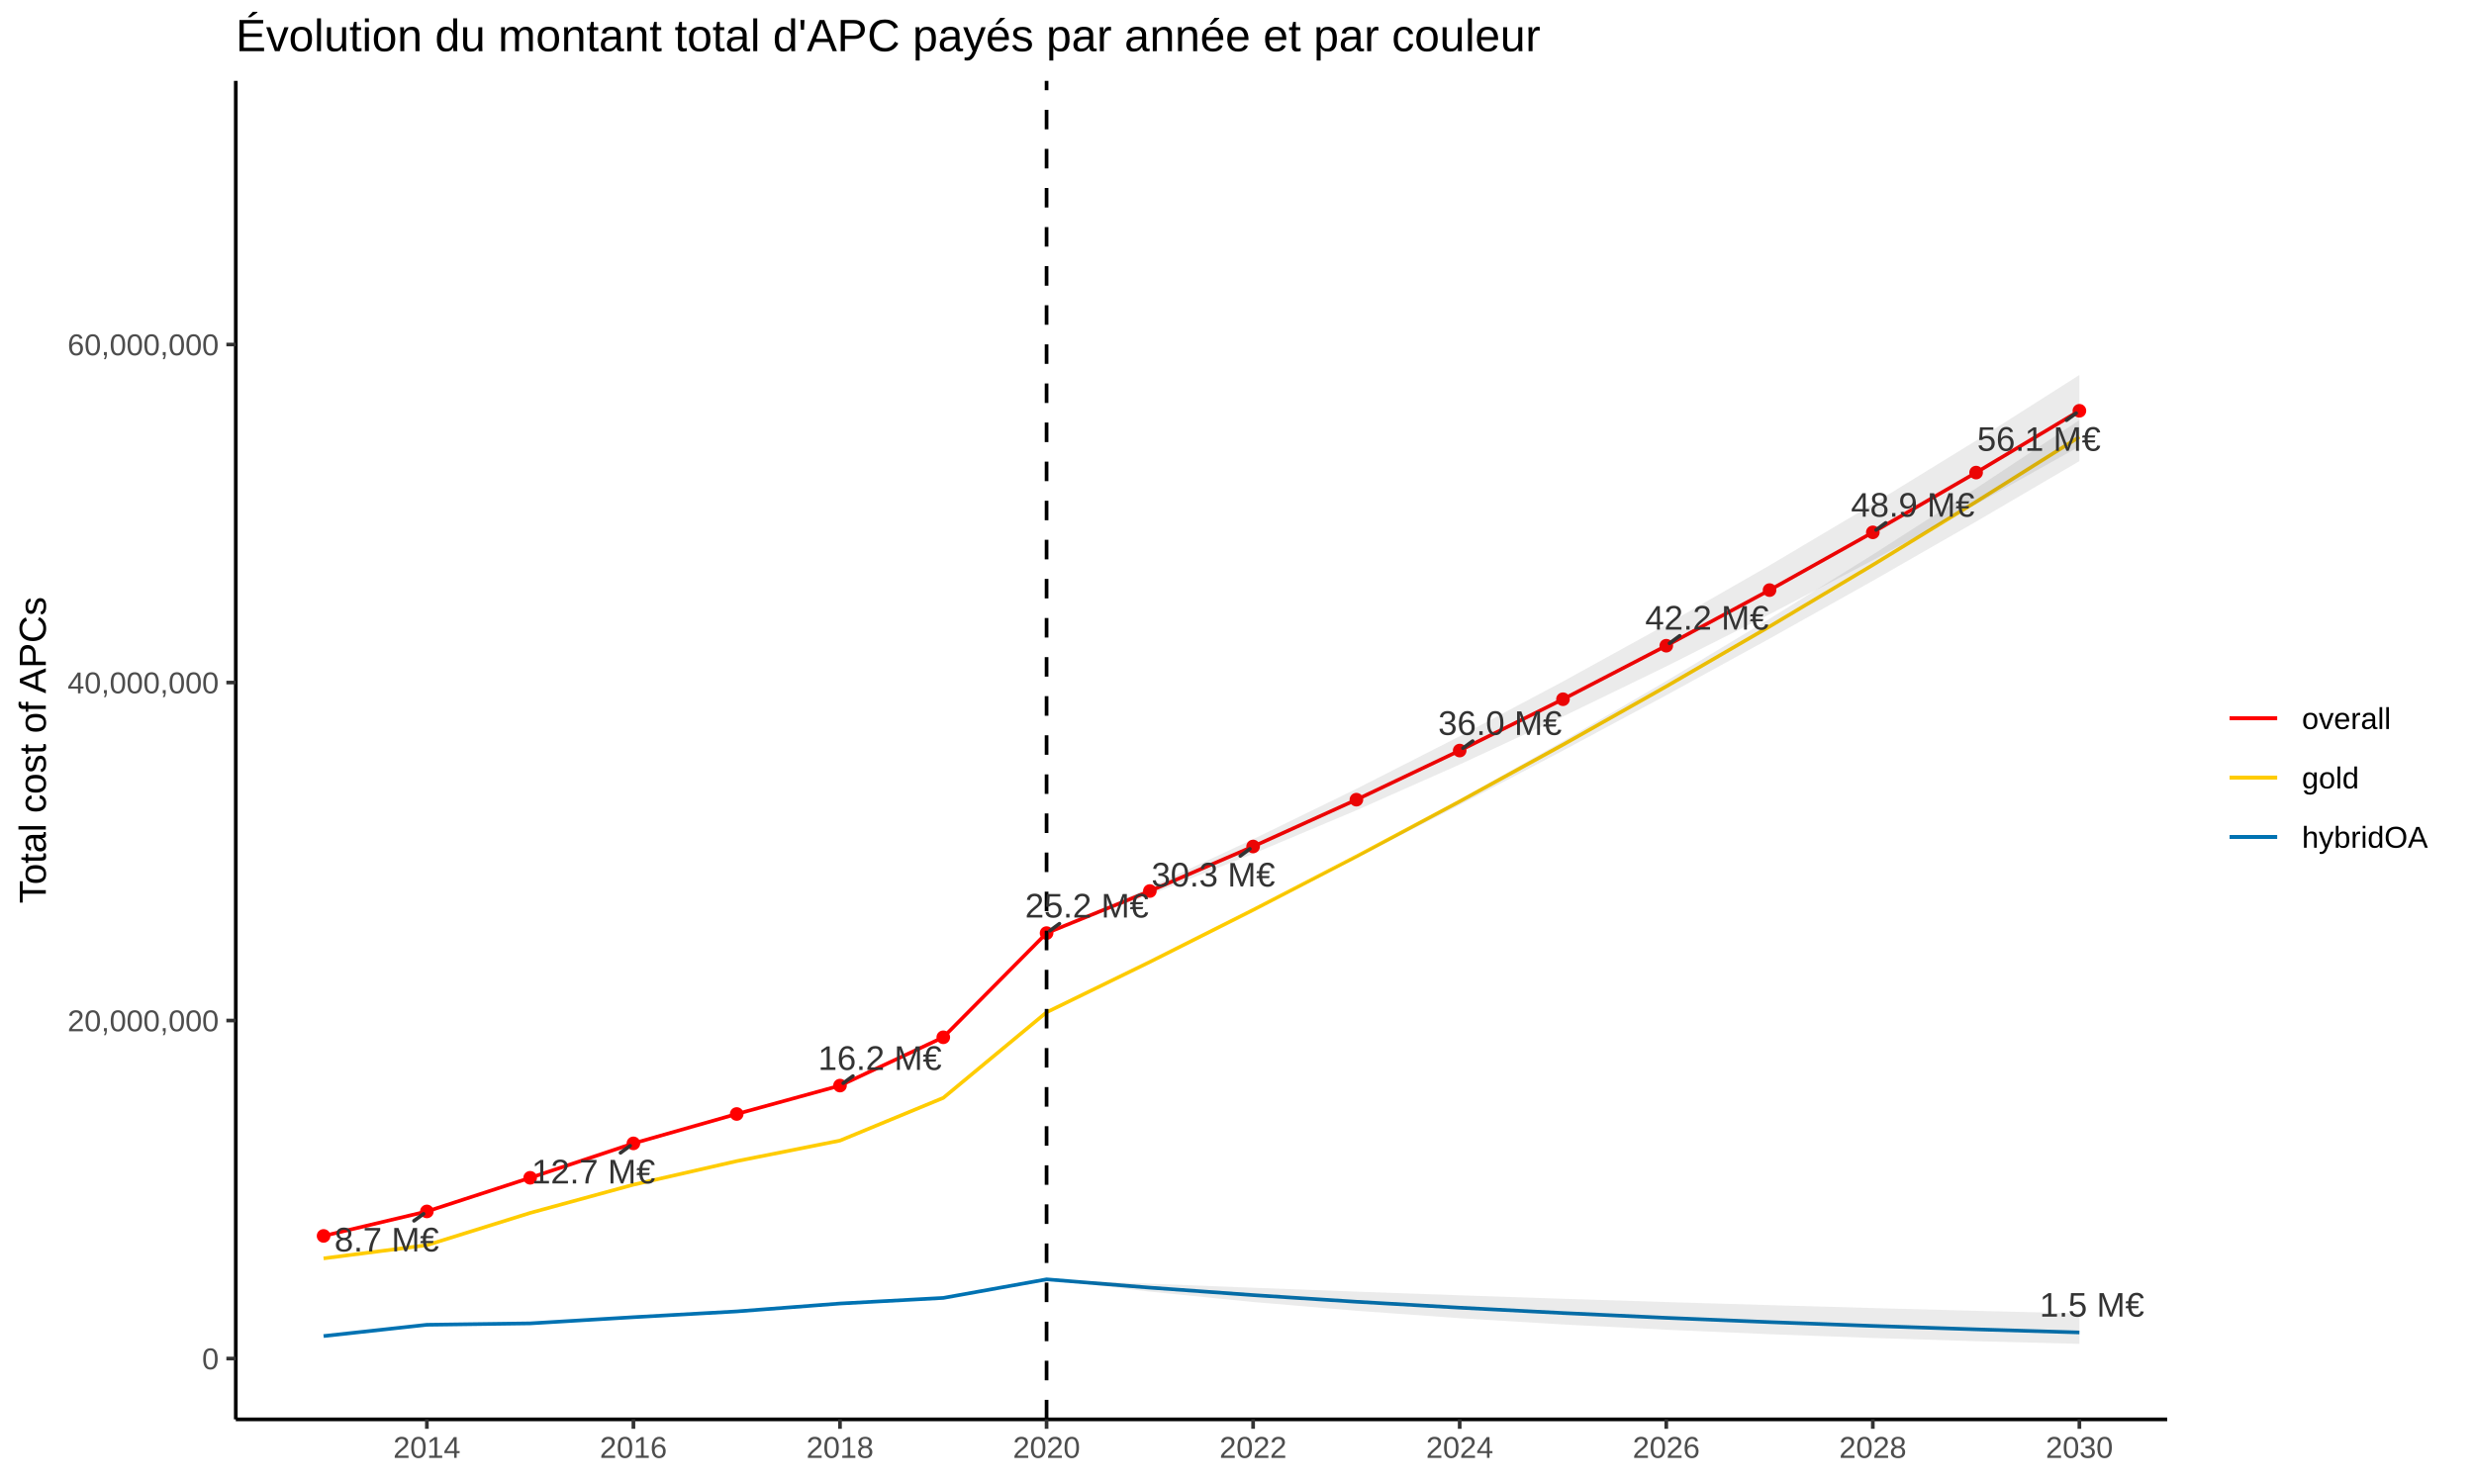
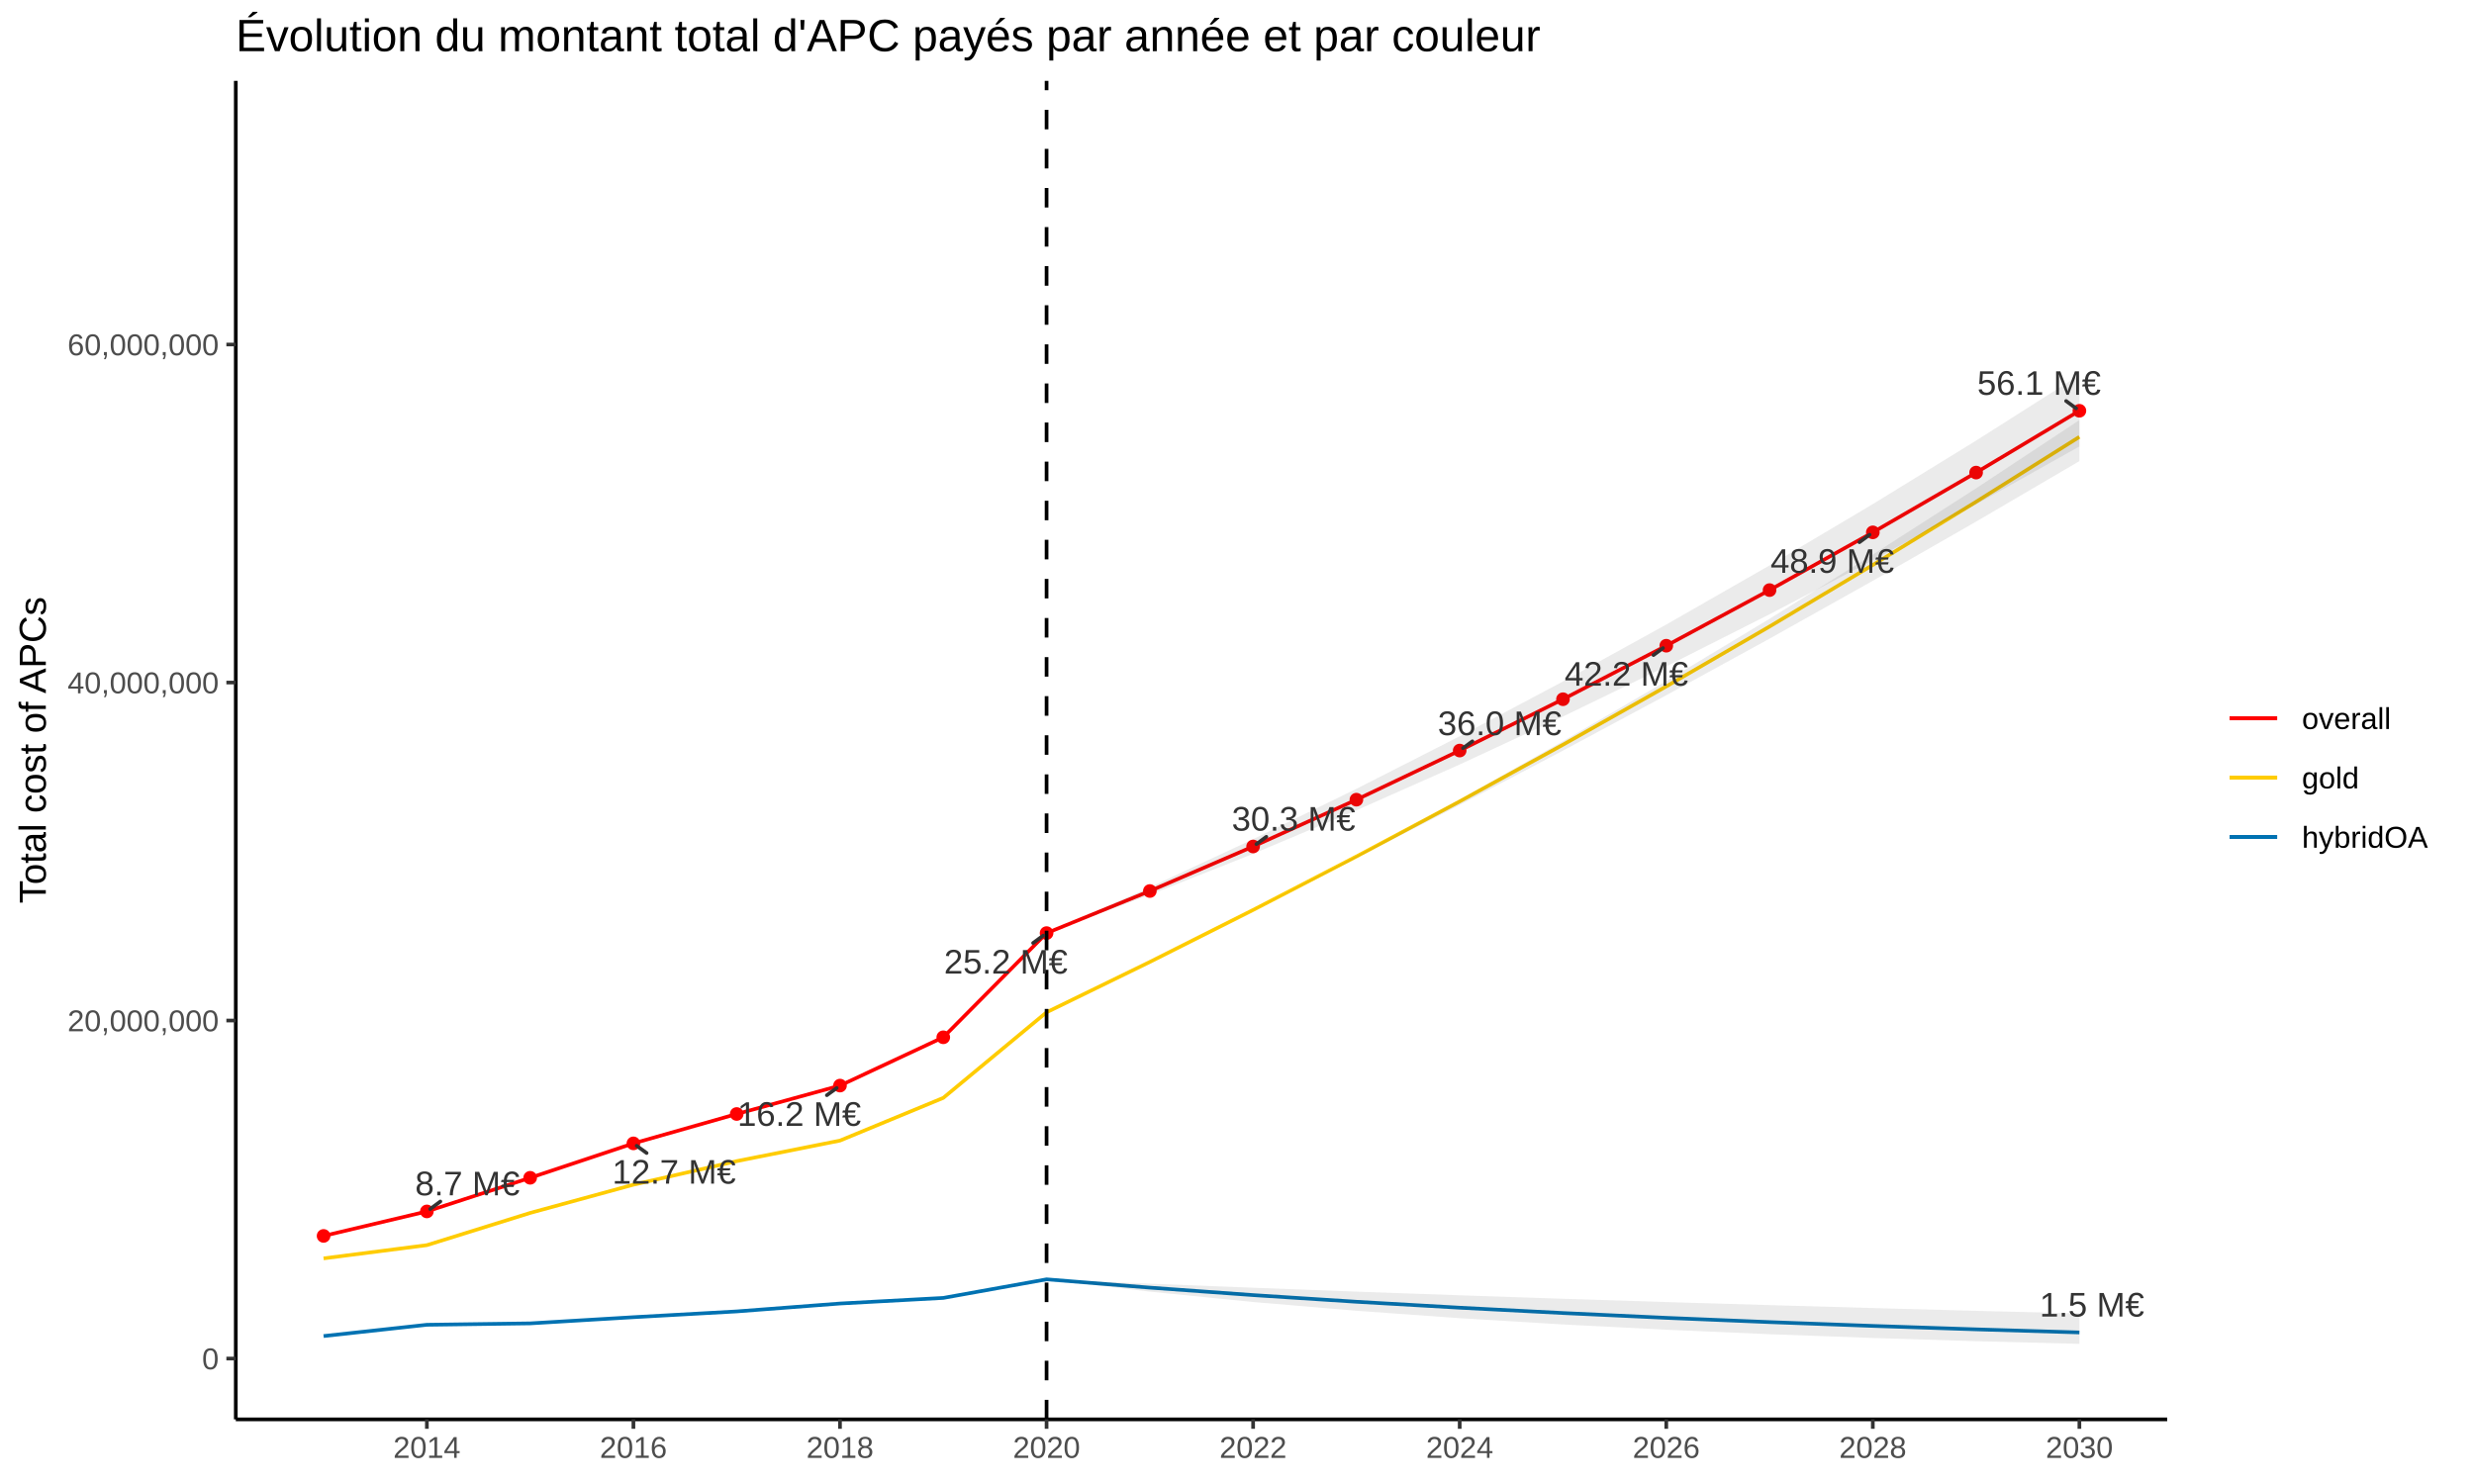
<svg xmlns="http://www.w3.org/2000/svg" class="svglite" width="720.00pt" height="432.00pt" viewBox="0 0 720.00 432.00">
  <defs>
    <style type="text/css">
    .svglite line, .svglite polyline, .svglite polygon, .svglite path, .svglite rect, .svglite circle {
      fill: none;
      stroke: #000000;
      stroke-linecap: round;
      stroke-linejoin: round;
      stroke-miterlimit: 10.00;
    }
    .svglite text {
      white-space: pre;
    }
  </style>
  </defs>
  <rect width="100%" height="100%" style="stroke: none; fill: #FFFFFF;" />
  <defs>
    <clipPath id="cpMC4wMHw3MjAuMDB8MC4wMHw0MzIuMDA=">
      <rect x="0.00" y="0.00" width="720.00" height="432.00" />
    </clipPath>
  </defs>
  <g clip-path="url(#cpMC4wMHw3MjAuMDB8MC4wMHw0MzIuMDA=)">
    <rect x="0" y="0" width="720.00" height="432.00" style="stroke-width: 1.07; stroke: #FFFFFF; fill: #FFFFFF;" />
  </g>
  <defs>
    <clipPath id="cpNjguNjJ8NjMwLjcxfDIzLjU0fDQxMy4xOQ==">
      <rect x="68.62" y="23.54" width="562.09" height="389.64" />
    </clipPath>
  </defs>
  <g clip-path="url(#cpNjguNjJ8NjMwLjcxfDIzLjU0fDQxMy4xOQ==)">
    <rect x="68.62" y="23.54" width="562.09" height="389.64" style="stroke-width: 1.07; stroke: none; fill: #FFFFFF;" />
    <polyline points="94.17,366.32 124.23,362.47 154.29,353.09 184.34,344.87 214.40,338.01 244.46,332.03 274.52,319.60 304.58,294.68 334.64,280.02 364.69,264.89 394.75,249.32 424.81,233.29 454.87,216.79 484.93,199.82 514.99,182.38 545.04,164.46 575.10,146.07 605.16,127.18 " style="stroke-width: 1.07; stroke: #FFCC00; stroke-linecap: butt;" />
    <polyline points="94.17,388.93 124.23,385.65 154.29,385.24 184.34,383.44 214.40,381.76 244.46,379.46 274.52,377.83 304.58,372.42 334.64,374.84 364.69,377.01 394.75,378.95 424.81,380.68 454.87,382.23 484.93,383.63 514.99,384.87 545.04,385.98 575.10,386.98 605.16,387.88 " style="stroke-width: 1.07; stroke: #0072B2; stroke-linecap: butt;" />
    <polyline points="94.17,359.78 124.23,352.65 154.29,342.86 184.34,332.84 214.40,324.29 244.46,316.02 274.52,301.96 304.58,271.63 334.64,259.38 364.69,246.42 394.75,232.79 424.81,218.49 454.87,203.55 484.93,187.97 514.99,171.78 545.04,154.97 575.10,137.57 605.16,119.58 " style="stroke-width: 1.07; stroke: #FF0000; stroke-linecap: butt;" />
    <circle cx="94.17" cy="359.78" r="1.63" style="stroke-width: 0.71; stroke: #FF0000; fill: #FF0000;" />
    <circle cx="124.23" cy="352.65" r="1.63" style="stroke-width: 0.71; stroke: #FF0000; fill: #FF0000;" />
    <circle cx="154.29" cy="342.86" r="1.63" style="stroke-width: 0.71; stroke: #FF0000; fill: #FF0000;" />
    <circle cx="184.34" cy="332.84" r="1.63" style="stroke-width: 0.71; stroke: #FF0000; fill: #FF0000;" />
    <circle cx="214.40" cy="324.29" r="1.63" style="stroke-width: 0.71; stroke: #FF0000; fill: #FF0000;" />
    <circle cx="244.46" cy="316.02" r="1.63" style="stroke-width: 0.71; stroke: #FF0000; fill: #FF0000;" />
    <circle cx="274.52" cy="301.96" r="1.63" style="stroke-width: 0.71; stroke: #FF0000; fill: #FF0000;" />
    <circle cx="304.58" cy="271.63" r="1.63" style="stroke-width: 0.71; stroke: #FF0000; fill: #FF0000;" />
    <circle cx="334.64" cy="259.38" r="1.63" style="stroke-width: 0.71; stroke: #FF0000; fill: #FF0000;" />
    <circle cx="364.69" cy="246.42" r="1.63" style="stroke-width: 0.71; stroke: #FF0000; fill: #FF0000;" />
    <circle cx="394.75" cy="232.79" r="1.63" style="stroke-width: 0.71; stroke: #FF0000; fill: #FF0000;" />
    <circle cx="424.81" cy="218.49" r="1.63" style="stroke-width: 0.71; stroke: #FF0000; fill: #FF0000;" />
    <circle cx="454.87" cy="203.55" r="1.63" style="stroke-width: 0.71; stroke: #FF0000; fill: #FF0000;" />
    <circle cx="484.93" cy="187.97" r="1.63" style="stroke-width: 0.71; stroke: #FF0000; fill: #FF0000;" />
    <circle cx="514.99" cy="171.78" r="1.63" style="stroke-width: 0.71; stroke: #FF0000; fill: #FF0000;" />
    <circle cx="545.04" cy="154.97" r="1.63" style="stroke-width: 0.71; stroke: #FF0000; fill: #FF0000;" />
    <circle cx="575.10" cy="137.57" r="1.63" style="stroke-width: 0.71; stroke: #FF0000; fill: #FF0000;" />
    <circle cx="605.16" cy="119.58" r="1.63" style="stroke-width: 0.71; stroke: #FF0000; fill: #FF0000;" />
    <polygon points="94.17,366.32 124.23,362.47 154.29,353.09 184.34,344.87 214.40,338.01 244.46,332.03 274.52,319.60 304.58,294.68 334.64,280.08 364.69,264.89 394.75,249.11 424.81,232.74 454.87,215.78 484.93,198.25 514.99,180.13 545.04,161.44 575.10,142.15 605.16,122.29 605.16,134.24 575.10,151.84 545.04,169.07 514.99,185.91 484.93,202.38 454.87,218.50 424.81,234.30 394.75,249.78 364.69,264.99 334.64,279.95 304.58,294.68 274.52,319.60 244.46,332.03 214.40,338.01 184.34,344.87 154.29,353.09 124.23,362.47 94.17,366.32 " style="stroke-width: 0.00; stroke: none; stroke-linecap: butt; fill: #333333; fill-opacity: 0.10;" />
    <polyline points="94.17,366.32 124.23,362.47 154.29,353.09 184.34,344.87 214.40,338.01 244.46,332.03 274.52,319.60 304.58,294.68 334.64,280.08 364.69,264.89 394.75,249.11 424.81,232.74 454.87,215.78 484.93,198.25 514.99,180.13 545.04,161.44 575.10,142.15 605.16,122.29 " style="stroke-width: 1.07; stroke: none; stroke-linecap: butt;" />
    <polyline points="605.16,134.24 575.10,151.84 545.04,169.07 514.99,185.91 484.93,202.38 454.87,218.50 424.81,234.30 394.75,249.78 364.69,264.99 334.64,279.95 304.58,294.68 274.52,319.60 244.46,332.03 214.40,338.01 184.34,344.87 154.29,353.09 124.23,362.47 94.17,366.32 " style="stroke-width: 1.07; stroke: none; stroke-linecap: butt;" />
    <polygon points="94.17,388.93 124.23,385.65 154.29,385.24 184.34,383.44 214.40,381.76 244.46,379.46 274.52,377.83 304.58,372.42 334.64,373.69 364.69,374.87 394.75,376.00 424.81,377.07 454.87,378.08 484.93,379.03 514.99,379.93 545.04,380.78 575.10,381.59 605.16,382.35 605.16,391.20 575.10,390.43 545.04,389.49 514.99,388.39 484.93,387.09 454.87,385.55 424.81,383.73 394.75,381.57 364.69,379.02 334.64,376.00 304.58,372.42 274.52,377.83 244.46,379.46 214.40,381.76 184.34,383.44 154.29,385.24 124.23,385.65 94.17,388.93 " style="stroke-width: 0.00; stroke: none; stroke-linecap: butt; fill: #333333; fill-opacity: 0.10;" />
    <polyline points="94.17,388.93 124.23,385.65 154.29,385.24 184.34,383.44 214.40,381.76 244.46,379.46 274.52,377.83 304.58,372.42 334.64,373.69 364.69,374.87 394.75,376.00 424.81,377.07 454.87,378.08 484.93,379.03 514.99,379.93 545.04,380.78 575.10,381.59 605.16,382.35 " style="stroke-width: 1.07; stroke: none; stroke-linecap: butt;" />
    <polyline points="605.16,391.20 575.10,390.43 545.04,389.49 514.99,388.39 484.93,387.09 454.87,385.55 424.81,383.73 394.75,381.57 364.69,379.02 334.64,376.00 304.58,372.42 274.52,377.83 244.46,379.46 214.40,381.76 184.34,383.44 154.29,385.24 124.23,385.65 94.17,388.93 " style="stroke-width: 1.07; stroke: none; stroke-linecap: butt;" />
    <polygon points="94.17,359.78 124.23,352.65 154.29,342.86 184.34,332.84 214.40,324.29 244.46,316.02 274.52,301.96 304.58,271.63 334.64,258.29 364.69,244.29 394.75,229.63 424.81,214.33 454.87,198.38 484.93,181.81 514.99,164.59 545.04,146.74 575.10,128.26 605.16,109.16 605.16,129.96 575.10,146.80 545.04,163.08 514.99,178.82 484.93,193.99 454.87,208.58 424.81,222.55 394.75,235.88 364.69,248.54 334.64,260.47 304.58,271.63 274.52,301.96 244.46,316.02 214.40,324.29 184.34,332.84 154.29,342.86 124.23,352.65 94.17,359.78 " style="stroke-width: 0.00; stroke: none; stroke-linecap: butt; fill: #333333; fill-opacity: 0.10;" />
    <polyline points="94.17,359.78 124.23,352.65 154.29,342.86 184.34,332.84 214.40,324.29 244.46,316.02 274.52,301.96 304.58,271.63 334.64,258.29 364.69,244.29 394.75,229.63 424.81,214.33 454.87,198.38 484.93,181.81 514.99,164.59 545.04,146.74 575.10,128.26 605.16,109.16 " style="stroke-width: 1.07; stroke: none; stroke-linecap: butt;" />
    <polyline points="605.16,129.96 575.10,146.80 545.04,163.08 514.99,178.82 484.93,193.99 454.87,208.58 424.81,222.55 394.75,235.88 364.69,248.54 334.64,260.47 304.58,271.63 274.52,301.96 244.46,316.02 214.40,324.29 184.34,332.84 154.29,342.86 124.23,352.65 94.17,359.78 " style="stroke-width: 1.07; stroke: none; stroke-linecap: butt;" />
    <line x1="304.58" y1="413.19" x2="304.58" y2="23.54" style="stroke-width: 1.07; stroke-dasharray: 5.69,5.69; stroke-linecap: butt;" />
-     <line x1="120.49" y1="355.38" x2="123.28" y2="353.35" style="stroke-width: 1.07; stroke: #333333;" />
-     <line x1="180.59" y1="335.59" x2="183.39" y2="333.54" style="stroke-width: 1.07; stroke: #333333;" />
-     <line x1="248.22" y1="313.26" x2="245.41" y2="315.32" style="stroke-width: 1.07; stroke: #333333;" />
-     <line x1="308.32" y1="268.90" x2="305.53" y2="270.94" style="stroke-width: 1.07; stroke: #333333;" />
-     <line x1="360.96" y1="249.16" x2="363.74" y2="247.12" style="stroke-width: 1.07; stroke: #333333;" />
-     <line x1="428.58" y1="215.74" x2="425.76" y2="217.80" style="stroke-width: 1.07; stroke: #333333;" />
-     <line x1="488.84" y1="185.09" x2="485.88" y2="187.27" style="stroke-width: 1.07; stroke: #333333;" />
-     <line x1="548.79" y1="152.22" x2="545.99" y2="154.27" style="stroke-width: 1.07; stroke: #333333;" />
-     <line x1="601.41" y1="122.32" x2="604.21" y2="120.27" style="stroke-width: 1.07; stroke: #333333;" />
-     <text x="112.54" y="364.30" text-anchor="middle" style="font-size: 9.96px;fill: #333333; font-family: &quot;Arial&quot;;" textLength="39.12px" lengthAdjust="spacingAndGlyphs">   8.7 M€</text>
-     <text x="172.72" y="344.50" text-anchor="middle" style="font-size: 9.96px;fill: #333333; font-family: &quot;Arial&quot;;" textLength="44.81px" lengthAdjust="spacingAndGlyphs">   12.7 M€</text>
-     <text x="256.08" y="311.46" text-anchor="middle" style="font-size: 9.96px;fill: #333333; font-family: &quot;Arial&quot;;" textLength="44.81px" lengthAdjust="spacingAndGlyphs">   16.2 M€</text>
-     <text x="316.31" y="267.10" text-anchor="middle" style="font-size: 9.96px;fill: #333333; font-family: &quot;Arial&quot;;" textLength="44.81px" lengthAdjust="spacingAndGlyphs">   25.2 M€</text>
-     <text x="353.10" y="258.07" text-anchor="middle" style="font-size: 9.96px;fill: #333333; font-family: &quot;Arial&quot;;" textLength="44.81px" lengthAdjust="spacingAndGlyphs">   30.3 M€</text>
-     <text x="436.54" y="213.94" text-anchor="middle" style="font-size: 9.96px;fill: #333333; font-family: &quot;Arial&quot;;" textLength="44.81px" lengthAdjust="spacingAndGlyphs">   36.0 M€</text>
-     <text x="496.77" y="183.29" text-anchor="middle" style="font-size: 9.96px;fill: #333333; font-family: &quot;Arial&quot;;" textLength="44.81px" lengthAdjust="spacingAndGlyphs">   42.2 M€</text>
-     <text x="556.67" y="150.42" text-anchor="middle" style="font-size: 9.96px;fill: #333333; font-family: &quot;Arial&quot;;" textLength="44.81px" lengthAdjust="spacingAndGlyphs">   48.9 M€</text>
-     <text x="593.39" y="131.24" text-anchor="middle" style="font-size: 9.96px;fill: #333333; font-family: &quot;Arial&quot;;" textLength="44.81px" lengthAdjust="spacingAndGlyphs">   56.1 M€</text>
-     <text x="608.81" y="383.28" text-anchor="middle" style="font-size: 9.96px;fill: #333333; font-family: &quot;Arial&quot;;" textLength="36.53px" lengthAdjust="spacingAndGlyphs">  1.5 M€</text>
+     <line x1="128.16" y1="349.76" x2="125.18" y2="351.96" style="stroke-width: 1.07; stroke: #333333;" />
+     <line x1="188.18" y1="335.65" x2="185.29" y2="333.54" style="stroke-width: 1.07; stroke: #333333;" />
+     <line x1="240.64" y1="318.82" x2="243.51" y2="316.72" style="stroke-width: 1.07; stroke: #333333;" />
+     <line x1="300.66" y1="274.51" x2="303.63" y2="272.33" style="stroke-width: 1.07; stroke: #333333;" />
+     <line x1="368.54" y1="243.60" x2="365.64" y2="245.73" style="stroke-width: 1.07; stroke: #333333;" />
+     <line x1="428.50" y1="215.80" x2="425.76" y2="217.80" style="stroke-width: 1.07; stroke: #333333;" />
+     <line x1="481.20" y1="190.70" x2="483.98" y2="188.66" style="stroke-width: 1.07; stroke: #333333;" />
+     <line x1="541.14" y1="157.84" x2="544.10" y2="155.66" style="stroke-width: 1.07; stroke: #333333;" />
+     <line x1="601.29" y1="116.74" x2="604.21" y2="118.88" style="stroke-width: 1.07; stroke: #333333;" />
+     <text x="136.03" y="347.96" text-anchor="middle" style="font-size: 9.96px;fill: #333333; font-family: &quot;Arial&quot;;" textLength="39.12px" lengthAdjust="spacingAndGlyphs">   8.7 M€</text>
+     <text x="196.17" y="344.57" text-anchor="middle" style="font-size: 9.96px;fill: #333333; font-family: &quot;Arial&quot;;" textLength="44.81px" lengthAdjust="spacingAndGlyphs">   12.7 M€</text>
+     <text x="232.60" y="327.74" text-anchor="middle" style="font-size: 9.96px;fill: #333333; font-family: &quot;Arial&quot;;" textLength="44.81px" lengthAdjust="spacingAndGlyphs">   16.2 M€</text>
+     <text x="292.73" y="283.42" text-anchor="middle" style="font-size: 9.96px;fill: #333333; font-family: &quot;Arial&quot;;" textLength="44.81px" lengthAdjust="spacingAndGlyphs">   25.2 M€</text>
+     <text x="376.47" y="241.80" text-anchor="middle" style="font-size: 9.96px;fill: #333333; font-family: &quot;Arial&quot;;" textLength="44.81px" lengthAdjust="spacingAndGlyphs">   30.3 M€</text>
+     <text x="436.43" y="214.00" text-anchor="middle" style="font-size: 9.96px;fill: #333333; font-family: &quot;Arial&quot;;" textLength="44.81px" lengthAdjust="spacingAndGlyphs">   36.0 M€</text>
+     <text x="473.32" y="199.61" text-anchor="middle" style="font-size: 9.96px;fill: #333333; font-family: &quot;Arial&quot;;" textLength="44.81px" lengthAdjust="spacingAndGlyphs">   42.2 M€</text>
+     <text x="533.25" y="166.75" text-anchor="middle" style="font-size: 9.96px;fill: #333333; font-family: &quot;Arial&quot;;" textLength="44.81px" lengthAdjust="spacingAndGlyphs">   48.9 M€</text>
+     <text x="593.42" y="114.94" text-anchor="middle" style="font-size: 9.96px;fill: #333333; font-family: &quot;Arial&quot;;" textLength="44.81px" lengthAdjust="spacingAndGlyphs">   56.1 M€</text>
+     <text x="608.81" y="383.25" text-anchor="middle" style="font-size: 9.96px;fill: #333333; font-family: &quot;Arial&quot;;" textLength="36.53px" lengthAdjust="spacingAndGlyphs">  1.5 M€</text>
  </g>
  <g clip-path="url(#cpMC4wMHw3MjAuMDB8MC4wMHw0MzIuMDA=)">
    <polyline points="68.62,413.19 68.62,23.54 " style="stroke-width: 1.07; stroke-linecap: butt;" />
    <text x="63.69" y="398.62" text-anchor="end" style="font-size: 8.80px;fill: #4D4D4D; font-family: &quot;Arial&quot;;" textLength="5.03px" lengthAdjust="spacingAndGlyphs">0</text>
    <text x="63.69" y="300.22" text-anchor="end" style="font-size: 8.80px;fill: #4D4D4D; font-family: &quot;Arial&quot;;" textLength="44.97px" lengthAdjust="spacingAndGlyphs">20,000,000</text>
    <text x="63.69" y="201.83" text-anchor="end" style="font-size: 8.80px;fill: #4D4D4D; font-family: &quot;Arial&quot;;" textLength="44.97px" lengthAdjust="spacingAndGlyphs">40,000,000</text>
    <text x="63.69" y="103.43" text-anchor="end" style="font-size: 8.80px;fill: #4D4D4D; font-family: &quot;Arial&quot;;" textLength="44.97px" lengthAdjust="spacingAndGlyphs">60,000,000</text>
    <polyline points="65.88,395.48 68.62,395.48 " style="stroke-width: 1.07; stroke: #333333; stroke-linecap: butt;" />
    <polyline points="65.88,297.08 68.62,297.08 " style="stroke-width: 1.07; stroke: #333333; stroke-linecap: butt;" />
    <polyline points="65.88,198.69 68.62,198.69 " style="stroke-width: 1.07; stroke: #333333; stroke-linecap: butt;" />
    <polyline points="65.88,100.29 68.62,100.29 " style="stroke-width: 1.07; stroke: #333333; stroke-linecap: butt;" />
    <polyline points="68.62,413.19 630.71,413.19 " style="stroke-width: 1.07; stroke-linecap: butt;" />
    <polyline points="124.23,415.93 124.23,413.19 " style="stroke-width: 1.07; stroke: #333333; stroke-linecap: butt;" />
    <polyline points="184.34,415.93 184.34,413.19 " style="stroke-width: 1.07; stroke: #333333; stroke-linecap: butt;" />
    <polyline points="244.46,415.93 244.46,413.19 " style="stroke-width: 1.07; stroke: #333333; stroke-linecap: butt;" />
    <polyline points="304.58,415.93 304.58,413.19 " style="stroke-width: 1.07; stroke: #333333; stroke-linecap: butt;" />
    <polyline points="364.69,415.93 364.69,413.19 " style="stroke-width: 1.07; stroke: #333333; stroke-linecap: butt;" />
    <polyline points="424.81,415.93 424.81,413.19 " style="stroke-width: 1.07; stroke: #333333; stroke-linecap: butt;" />
    <polyline points="484.93,415.93 484.93,413.19 " style="stroke-width: 1.07; stroke: #333333; stroke-linecap: butt;" />
    <polyline points="545.04,415.93 545.04,413.19 " style="stroke-width: 1.07; stroke: #333333; stroke-linecap: butt;" />
    <polyline points="605.16,415.93 605.16,413.19 " style="stroke-width: 1.07; stroke: #333333; stroke-linecap: butt;" />
    <text x="124.23" y="424.40" text-anchor="middle" style="font-size: 8.80px;fill: #4D4D4D; font-family: &quot;Arial&quot;;" textLength="20.13px" lengthAdjust="spacingAndGlyphs">2014</text>
    <text x="184.34" y="424.40" text-anchor="middle" style="font-size: 8.80px;fill: #4D4D4D; font-family: &quot;Arial&quot;;" textLength="20.13px" lengthAdjust="spacingAndGlyphs">2016</text>
    <text x="244.46" y="424.40" text-anchor="middle" style="font-size: 8.80px;fill: #4D4D4D; font-family: &quot;Arial&quot;;" textLength="20.13px" lengthAdjust="spacingAndGlyphs">2018</text>
    <text x="304.58" y="424.40" text-anchor="middle" style="font-size: 8.80px;fill: #4D4D4D; font-family: &quot;Arial&quot;;" textLength="20.13px" lengthAdjust="spacingAndGlyphs">2020</text>
    <text x="364.69" y="424.40" text-anchor="middle" style="font-size: 8.80px;fill: #4D4D4D; font-family: &quot;Arial&quot;;" textLength="20.13px" lengthAdjust="spacingAndGlyphs">2022</text>
    <text x="424.81" y="424.40" text-anchor="middle" style="font-size: 8.80px;fill: #4D4D4D; font-family: &quot;Arial&quot;;" textLength="20.13px" lengthAdjust="spacingAndGlyphs">2024</text>
    <text x="484.93" y="424.40" text-anchor="middle" style="font-size: 8.80px;fill: #4D4D4D; font-family: &quot;Arial&quot;;" textLength="20.13px" lengthAdjust="spacingAndGlyphs">2026</text>
    <text x="545.04" y="424.40" text-anchor="middle" style="font-size: 8.80px;fill: #4D4D4D; font-family: &quot;Arial&quot;;" textLength="20.13px" lengthAdjust="spacingAndGlyphs">2028</text>
    <text x="605.16" y="424.40" text-anchor="middle" style="font-size: 8.80px;fill: #4D4D4D; font-family: &quot;Arial&quot;;" textLength="20.13px" lengthAdjust="spacingAndGlyphs">2030</text>
    <text transform="translate(13.33,218.37) rotate(-90)" text-anchor="middle" style="font-size: 11.00px; font-family: &quot;Arial&quot;;" textLength="91.84px" lengthAdjust="spacingAndGlyphs">Total cost of APCs</text>
    <rect x="641.67" y="178.98" width="72.85" height="78.78" style="stroke-width: 1.07; stroke: none; fill: #FFFFFF;" />
    <line x1="648.88" y1="209.07" x2="662.70" y2="209.07" style="stroke-width: 1.07; stroke: #FF0000; stroke-linecap: butt;" />
    <line x1="648.88" y1="209.07" x2="662.70" y2="209.07" style="stroke-width: 1.07; stroke: #FF0000; stroke-linecap: butt;" />
    <line x1="648.88" y1="209.07" x2="662.70" y2="209.07" style="stroke-width: 1.07; stroke: #FF0000; stroke-linecap: butt;" />
    <line x1="648.88" y1="226.35" x2="662.70" y2="226.35" style="stroke-width: 1.07; stroke: #FFCC00; stroke-linecap: butt;" />
    <line x1="648.88" y1="226.35" x2="662.70" y2="226.35" style="stroke-width: 1.07; stroke: #FFCC00; stroke-linecap: butt;" />
    <line x1="648.88" y1="226.35" x2="662.70" y2="226.35" style="stroke-width: 1.07; stroke: #FFCC00; stroke-linecap: butt;" />
    <line x1="648.88" y1="243.63" x2="662.70" y2="243.63" style="stroke-width: 1.07; stroke: #0072B2; stroke-linecap: butt;" />
    <line x1="648.88" y1="243.63" x2="662.70" y2="243.63" style="stroke-width: 1.07; stroke: #0072B2; stroke-linecap: butt;" />
    <line x1="648.88" y1="243.63" x2="662.70" y2="243.63" style="stroke-width: 1.07; stroke: #0072B2; stroke-linecap: butt;" />
    <text x="669.91" y="212.22" style="font-size: 8.80px; font-family: &quot;Arial&quot;;" textLength="27.86px" lengthAdjust="spacingAndGlyphs">overall</text>
    <text x="669.91" y="229.50" style="font-size: 8.80px; font-family: &quot;Arial&quot;;" textLength="18.40px" lengthAdjust="spacingAndGlyphs">gold</text>
    <text x="669.91" y="246.78" style="font-size: 8.80px; font-family: &quot;Arial&quot;;" textLength="39.13px" lengthAdjust="spacingAndGlyphs">hybridOA</text>
    <text x="68.62" y="14.90" style="font-size: 13.20px; font-family: &quot;Arial&quot;;" textLength="401.59px" lengthAdjust="spacingAndGlyphs">Évolution du montant total d'APC payés par année et par couleur</text>
  </g>
</svg>
